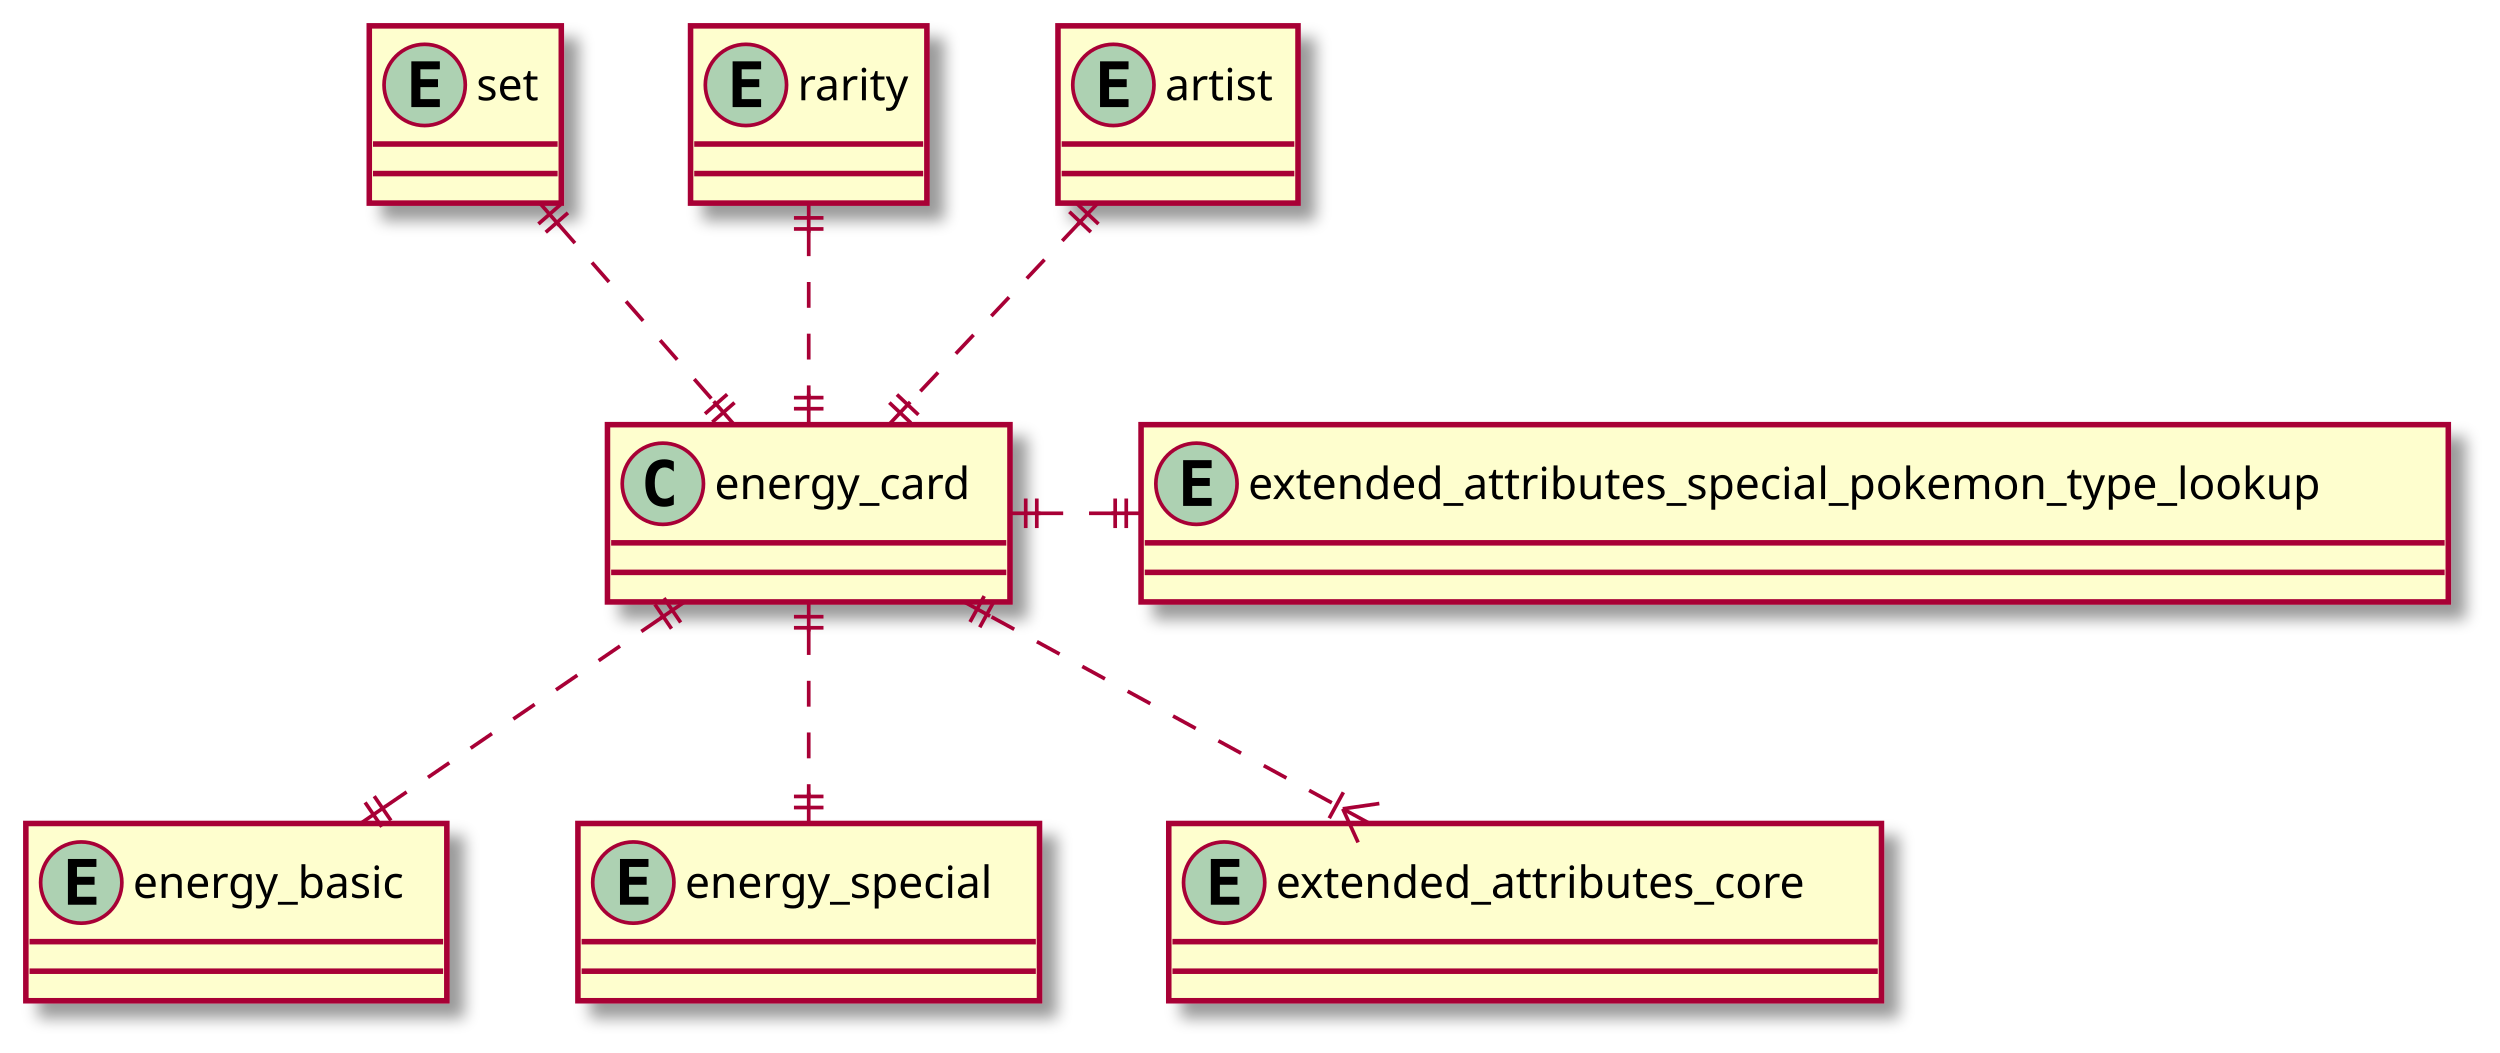
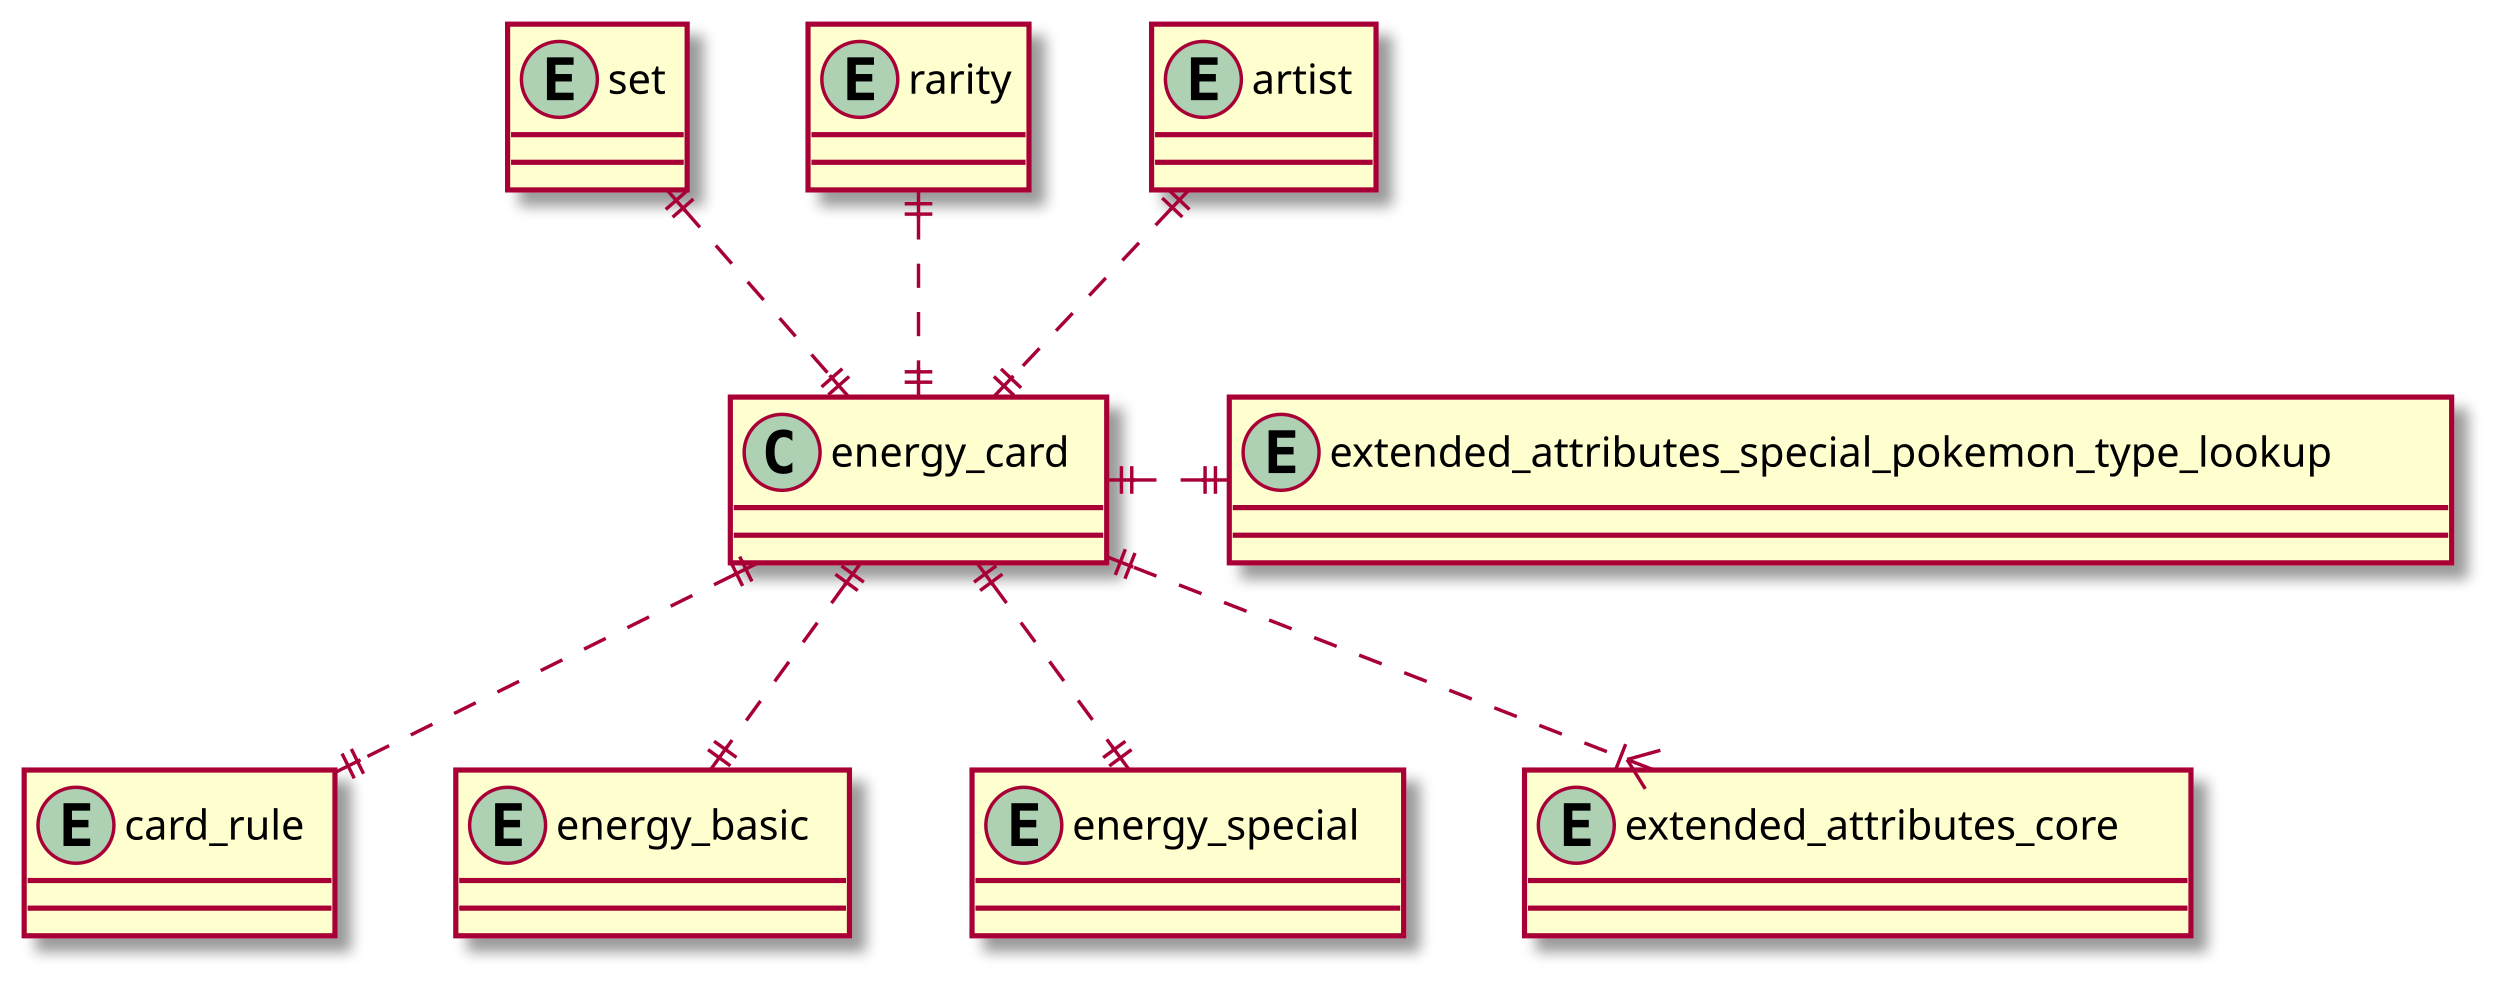
- <svg xmlns="http://www.w3.org/2000/svg" contentScriptType="application/ecmascript" contentStyleType="text/css" height="285px" preserveAspectRatio="none" style="width:677px;height:285px;" version="1.1" viewBox="0 0 677 285" width="677px" zoomAndPan="magnify">
+ <svg xmlns="http://www.w3.org/2000/svg" contentScriptType="application/ecmascript" contentStyleType="text/css" height="285px" preserveAspectRatio="none" style="width:724px;height:285px;" version="1.1" viewBox="0 0 724 285" width="724px" zoomAndPan="magnify">
  <defs>
-     <filter height="300%" id="f1efyn7kbvg5o9" width="300%" x="-1" y="-1">
+     <filter height="300%" id="f1nvz88vp0docc" width="300%" x="-1" y="-1">
      <feGaussianBlur result="blurOut" stdDeviation="2.0" />
      <feColorMatrix in="blurOut" result="blurOut2" type="matrix" values="0 0 0 0 0 0 0 0 0 0 0 0 0 0 0 0 0 0 .4 0" />
      <feOffset dx="4.0" dy="4.0" in="blurOut2" result="blurOut3" />
      <feBlend in="SourceGraphic" in2="blurOut3" mode="normal" />
    </filter>
  </defs>
  <g>
-     <rect codeLine="2" fill="#FEFECE" filter="url(#f1efyn7kbvg5o9)" height="48" id="artist" style="stroke:#A80036;stroke-width:1.5;" width="65" x="286.5" y="7" />
-     <ellipse cx="301.5" cy="23" fill="#ADD1B2" rx="11" ry="11" style="stroke:#A80036;stroke-width:1.0;" />
-     <path d="M305.609,29 L297.891,29 L297.891,16.609 L305.609,16.609 L305.609,18.766 L300.344,18.766 L300.344,21.438 L305.109,21.438 L305.109,23.594 L300.344,23.594 L300.344,26.844 L305.609,26.844 L305.609,29 Z " fill="#000000" />
-     <text fill="#000000" font-family="sans-serif" font-size="12" lengthAdjust="spacingAndGlyphs" textLength="33" x="315.5" y="27.154">artist</text>
-     <line style="stroke:#A80036;stroke-width:1.5;" x1="287.5" x2="350.5" y1="39" y2="39" />
-     <line style="stroke:#A80036;stroke-width:1.5;" x1="287.5" x2="350.5" y1="47" y2="47" />
-     <rect codeLine="3" fill="#FEFECE" filter="url(#f1efyn7kbvg5o9)" height="48" id="energy_basic" style="stroke:#A80036;stroke-width:1.5;" width="114" x="7" y="223" />
+     <rect codeLine="2" fill="#FEFECE" filter="url(#f1nvz88vp0docc)" height="48" id="artist" style="stroke:#A80036;stroke-width:1.5;" width="65" x="333.5" y="7" />
+     <ellipse cx="348.5" cy="23" fill="#ADD1B2" rx="11" ry="11" style="stroke:#A80036;stroke-width:1.0;" />
+     <path d="M352.609,29 L344.891,29 L344.891,16.609 L352.609,16.609 L352.609,18.766 L347.344,18.766 L347.344,21.438 L352.109,21.438 L352.109,23.594 L347.344,23.594 L347.344,26.844 L352.609,26.844 L352.609,29 Z " fill="#000000" />
+     <text fill="#000000" font-family="sans-serif" font-size="12" lengthAdjust="spacing" textLength="33" x="362.5" y="27.154">artist</text>
+     <line style="stroke:#A80036;stroke-width:1.5;" x1="334.5" x2="397.5" y1="39" y2="39" />
+     <line style="stroke:#A80036;stroke-width:1.5;" x1="334.5" x2="397.5" y1="47" y2="47" />
+     <rect codeLine="3" fill="#FEFECE" filter="url(#f1nvz88vp0docc)" height="48" id="card_rule" style="stroke:#A80036;stroke-width:1.5;" width="90" x="7" y="223" />
    <ellipse cx="22" cy="239" fill="#ADD1B2" rx="11" ry="11" style="stroke:#A80036;stroke-width:1.0;" />
    <path d="M26.109,245 L18.391,245 L18.391,232.609 L26.109,232.609 L26.109,234.766 L20.844,234.766 L20.844,237.438 L25.609,237.438 L25.609,239.594 L20.844,239.594 L20.844,242.844 L26.109,242.844 L26.109,245 Z " fill="#000000" />
-     <text fill="#000000" font-family="sans-serif" font-size="12" lengthAdjust="spacingAndGlyphs" textLength="82" x="36" y="243.154">energy_basic</text>
-     <line style="stroke:#A80036;stroke-width:1.5;" x1="8" x2="120" y1="255" y2="255" />
-     <line style="stroke:#A80036;stroke-width:1.5;" x1="8" x2="120" y1="263" y2="263" />
-     <rect codeLine="4" fill="#FEFECE" filter="url(#f1efyn7kbvg5o9)" height="48" id="energy_special" style="stroke:#A80036;stroke-width:1.5;" width="125" x="156.5" y="223" />
-     <ellipse cx="171.5" cy="239" fill="#ADD1B2" rx="11" ry="11" style="stroke:#A80036;stroke-width:1.0;" />
-     <path d="M175.609,245 L167.891,245 L167.891,232.609 L175.609,232.609 L175.609,234.766 L170.344,234.766 L170.344,237.438 L175.109,237.438 L175.109,239.594 L170.344,239.594 L170.344,242.844 L175.609,242.844 L175.609,245 Z " fill="#000000" />
-     <text fill="#000000" font-family="sans-serif" font-size="12" lengthAdjust="spacingAndGlyphs" textLength="93" x="185.5" y="243.154">energy_special</text>
-     <line style="stroke:#A80036;stroke-width:1.5;" x1="157.5" x2="280.5" y1="255" y2="255" />
-     <line style="stroke:#A80036;stroke-width:1.5;" x1="157.5" x2="280.5" y1="263" y2="263" />
-     <rect codeLine="5" fill="#FEFECE" filter="url(#f1efyn7kbvg5o9)" height="48" id="extended_attributes_core" style="stroke:#A80036;stroke-width:1.5;" width="193" x="316.5" y="223" />
-     <ellipse cx="331.5" cy="239" fill="#ADD1B2" rx="11" ry="11" style="stroke:#A80036;stroke-width:1.0;" />
-     <path d="M335.609,245 L327.891,245 L327.891,232.609 L335.609,232.609 L335.609,234.766 L330.344,234.766 L330.344,237.438 L335.109,237.438 L335.109,239.594 L330.344,239.594 L330.344,242.844 L335.609,242.844 L335.609,245 Z " fill="#000000" />
-     <text fill="#000000" font-family="sans-serif" font-size="12" lengthAdjust="spacingAndGlyphs" textLength="161" x="345.5" y="243.154">extended_attributes_core</text>
-     <line style="stroke:#A80036;stroke-width:1.5;" x1="317.5" x2="508.5" y1="255" y2="255" />
-     <line style="stroke:#A80036;stroke-width:1.5;" x1="317.5" x2="508.5" y1="263" y2="263" />
-     <rect codeLine="6" fill="#FEFECE" filter="url(#f1efyn7kbvg5o9)" height="48" id="extended_attributes_special_pokemon_type_lookup" style="stroke:#A80036;stroke-width:1.5;" width="354" x="309" y="115" />
-     <ellipse cx="324" cy="131" fill="#ADD1B2" rx="11" ry="11" style="stroke:#A80036;stroke-width:1.0;" />
-     <path d="M328.109,137 L320.391,137 L320.391,124.609 L328.109,124.609 L328.109,126.766 L322.844,126.766 L322.844,129.438 L327.609,129.438 L327.609,131.594 L322.844,131.594 L322.844,134.844 L328.109,134.844 L328.109,137 Z " fill="#000000" />
-     <text fill="#000000" font-family="sans-serif" font-size="12" lengthAdjust="spacingAndGlyphs" textLength="322" x="338" y="135.154">extended_attributes_special_pokemon_type_lookup</text>
-     <line style="stroke:#A80036;stroke-width:1.5;" x1="310" x2="662" y1="147" y2="147" />
-     <line style="stroke:#A80036;stroke-width:1.5;" x1="310" x2="662" y1="155" y2="155" />
-     <rect codeLine="7" fill="#FEFECE" filter="url(#f1efyn7kbvg5o9)" height="48" id="rarity" style="stroke:#A80036;stroke-width:1.5;" width="64" x="187" y="7" />
-     <ellipse cx="202" cy="23" fill="#ADD1B2" rx="11" ry="11" style="stroke:#A80036;stroke-width:1.0;" />
-     <path d="M206.109,29 L198.391,29 L198.391,16.609 L206.109,16.609 L206.109,18.766 L200.844,18.766 L200.844,21.438 L205.609,21.438 L205.609,23.594 L200.844,23.594 L200.844,26.844 L206.109,26.844 L206.109,29 Z " fill="#000000" />
-     <text fill="#000000" font-family="sans-serif" font-size="12" lengthAdjust="spacingAndGlyphs" textLength="32" x="216" y="27.154">rarity</text>
-     <line style="stroke:#A80036;stroke-width:1.5;" x1="188" x2="250" y1="39" y2="39" />
-     <line style="stroke:#A80036;stroke-width:1.5;" x1="188" x2="250" y1="47" y2="47" />
-     <rect codeLine="8" fill="#FEFECE" filter="url(#f1efyn7kbvg5o9)" height="48" id="set" style="stroke:#A80036;stroke-width:1.5;" width="52" x="100" y="7" />
-     <ellipse cx="115" cy="23" fill="#ADD1B2" rx="11" ry="11" style="stroke:#A80036;stroke-width:1.0;" />
-     <path d="M119.109,29 L111.391,29 L111.391,16.609 L119.109,16.609 L119.109,18.766 L113.844,18.766 L113.844,21.438 L118.609,21.438 L118.609,23.594 L113.844,23.594 L113.844,26.844 L119.109,26.844 L119.109,29 Z " fill="#000000" />
-     <text fill="#000000" font-family="sans-serif" font-size="12" lengthAdjust="spacingAndGlyphs" textLength="20" x="129" y="27.154">set</text>
-     <line style="stroke:#A80036;stroke-width:1.5;" x1="101" x2="151" y1="39" y2="39" />
-     <line style="stroke:#A80036;stroke-width:1.5;" x1="101" x2="151" y1="47" y2="47" />
-     <rect fill="#FEFECE" filter="url(#f1efyn7kbvg5o9)" height="48" id="energy_card" style="stroke:#A80036;stroke-width:1.5;" width="109" x="164.5" y="115" />
-     <ellipse cx="179.5" cy="131" fill="#ADD1B2" rx="11" ry="11" style="stroke:#A80036;stroke-width:1.0;" />
-     <path d="M182.469,136.641 Q181.891,136.938 181.25,137.078 Q180.609,137.234 179.906,137.234 Q177.406,137.234 176.078,135.594 Q174.766,133.938 174.766,130.812 Q174.766,127.688 176.078,126.031 Q177.406,124.375 179.906,124.375 Q180.609,124.375 181.25,124.531 Q181.906,124.688 182.469,124.984 L182.469,127.703 Q181.844,127.125 181.25,126.859 Q180.656,126.578 180.031,126.578 Q178.688,126.578 178,127.656 Q177.312,128.719 177.312,130.812 Q177.312,132.906 178,133.984 Q178.688,135.047 180.031,135.047 Q180.656,135.047 181.25,134.781 Q181.844,134.5 182.469,133.922 L182.469,136.641 Z " fill="#000000" />
-     <text fill="#000000" font-family="sans-serif" font-size="12" lengthAdjust="spacingAndGlyphs" textLength="77" x="193.5" y="135.154">energy_card</text>
-     <line style="stroke:#A80036;stroke-width:1.5;" x1="165.5" x2="272.5" y1="147" y2="147" />
-     <line style="stroke:#A80036;stroke-width:1.5;" x1="165.5" x2="272.5" y1="155" y2="155" />
-     <path codeLine="10" d="M292.46,60.13 C278.16,75.29 260.54,93.96 246.15,109.22 " fill="none" id="artist-energy_card" style="stroke:#A80036;stroke-width:1.0;stroke-dasharray:7.0,7.0;" />
-     <line style="stroke:#A80036;stroke-width:1.0;" x1="246.654" x2="240.829" y1="114.509" y2="109.026" />
-     <line style="stroke:#A80036;stroke-width:1.0;" x1="248.71" x2="242.885" y1="112.324" y2="106.841" />
-     <line style="stroke:#A80036;stroke-width:1.0;" x1="246.483" x2="241" y1="108.854" y2="114.68" />
-     <line style="stroke:#A80036;stroke-width:1.0;" x1="291.646" x2="297.463" y1="55.163" y2="60.654" />
-     <line style="stroke:#A80036;stroke-width:1.0;" x1="289.586" x2="295.404" y1="57.345" y2="62.836" />
-     <line style="stroke:#A80036;stroke-width:1.0;" x1="291.809" x2="297.3" y1="60.818" y2="55" />
-     <path codeLine="11" d="M179.45,167.05 C156.29,182.89 127.13,202.83 103.91,218.71 " fill="none" id="energy_card-energy_basic" style="stroke:#A80036;stroke-width:1.0;stroke-dasharray:7.0,7.0;" />
-     <line style="stroke:#A80036;stroke-width:1.0;" x1="103.391" x2="98.867" y1="223.897" y2="217.299" />
-     <line style="stroke:#A80036;stroke-width:1.0;" x1="105.865" x2="101.341" y1="222.201" y2="215.603" />
-     <line style="stroke:#A80036;stroke-width:1.0;" x1="104.428" x2="97.83" y1="218.336" y2="222.86" />
-     <line style="stroke:#A80036;stroke-width:1.0;" x1="179.811" x2="184.324" y1="161.954" y2="168.559" />
-     <line style="stroke:#A80036;stroke-width:1.0;" x1="177.334" x2="181.846" y1="163.646" y2="170.251" />
-     <line style="stroke:#A80036;stroke-width:1.0;" x1="178.764" x2="185.37" y1="167.513" y2="163" />
-     <path codeLine="12" d="M219,170.36 C219,184.52 219,201.35 219,215.53 " fill="none" id="energy_card-energy_special" style="stroke:#A80036;stroke-width:1.0;stroke-dasharray:7.0,7.0;" />
-     <line style="stroke:#A80036;stroke-width:1.0;" x1="223" x2="215" y1="218.68" y2="218.68" />
-     <line style="stroke:#A80036;stroke-width:1.0;" x1="223" x2="215" y1="215.68" y2="215.68" />
-     <line style="stroke:#A80036;stroke-width:1.0;" x1="219" x2="219" y1="214.68" y2="222.68" />
-     <line style="stroke:#A80036;stroke-width:1.0;" x1="215" x2="223" y1="167" y2="167" />
-     <line style="stroke:#A80036;stroke-width:1.0;" x1="215" x2="223" y1="170" y2="170" />
-     <line style="stroke:#A80036;stroke-width:1.0;" x1="219" x2="219" y1="171" y2="163" />
-     <path codeLine="13" d="M268.51,167.05 C297.62,182.96 334.3,203 363.42,218.91 " fill="none" id="energy_card-extended_attributes_core" style="stroke:#A80036;stroke-width:1.0;stroke-dasharray:7.0,7.0;" />
-     <line style="stroke:#A80036;stroke-width:1.0;" x1="363.628" x2="373.525" y1="219.027" y2="217.593" />
-     <line style="stroke:#A80036;stroke-width:1.0;" x1="363.628" x2="367.775" y1="219.027" y2="228.127" />
-     <line style="stroke:#A80036;stroke-width:1.0;" x1="363.628" x2="370.65" y1="219.027" y2="222.86" />
-     <line style="stroke:#A80036;stroke-width:1.0;" x1="363.789" x2="359.956" y1="214.558" y2="221.58" />
-     <line style="stroke:#A80036;stroke-width:1.0;" x1="262.686" x2="266.53" y1="168.43" y2="161.414" />
-     <line style="stroke:#A80036;stroke-width:1.0;" x1="265.317" x2="269.161" y1="169.871" y2="162.855" />
-     <line style="stroke:#A80036;stroke-width:1.0;" x1="268.116" x2="261.1" y1="166.844" y2="163" />
-     <path codeLine="14" d="M280.91,139 C287.93,139 294.95,139 301.97,139 " fill="none" id="energy_card-extended_attributes_special_pokemon_type_lookup" style="stroke:#A80036;stroke-width:1.0;stroke-dasharray:7.0,7.0;" />
-     <line style="stroke:#A80036;stroke-width:1.0;" x1="304.99" x2="304.99" y1="135" y2="143" />
-     <line style="stroke:#A80036;stroke-width:1.0;" x1="301.99" x2="301.99" y1="135" y2="143" />
-     <line style="stroke:#A80036;stroke-width:1.0;" x1="300.99" x2="308.99" y1="139" y2="139" />
-     <line style="stroke:#A80036;stroke-width:1.0;" x1="277.76" x2="277.76" y1="143" y2="135" />
-     <line style="stroke:#A80036;stroke-width:1.0;" x1="280.76" x2="280.76" y1="143" y2="135" />
-     <line style="stroke:#A80036;stroke-width:1.0;" x1="281.76" x2="273.76" y1="139" y2="139" />
-     <path codeLine="15" d="M219,62.36 C219,76.52 219,93.35 219,107.53 " fill="none" id="rarity-energy_card" style="stroke:#A80036;stroke-width:1.0;stroke-dasharray:7.0,7.0;" />
-     <line style="stroke:#A80036;stroke-width:1.0;" x1="223" x2="215" y1="110.68" y2="110.68" />
-     <line style="stroke:#A80036;stroke-width:1.0;" x1="223" x2="215" y1="107.68" y2="107.68" />
-     <line style="stroke:#A80036;stroke-width:1.0;" x1="219" x2="219" y1="106.68" y2="114.68" />
-     <line style="stroke:#A80036;stroke-width:1.0;" x1="215" x2="223" y1="59" y2="59" />
-     <line style="stroke:#A80036;stroke-width:1.0;" x1="215" x2="223" y1="62" y2="62" />
-     <line style="stroke:#A80036;stroke-width:1.0;" x1="219" x2="219" y1="63" y2="55" />
-     <path codeLine="16" d="M151.07,60.57 C164.31,75.67 180.53,94.15 193.8,109.27 " fill="none" id="set-energy_card" style="stroke:#A80036;stroke-width:1.0;stroke-dasharray:7.0,7.0;" />
-     <line style="stroke:#A80036;stroke-width:1.0;" x1="198.908" x2="192.895" y1="109.035" y2="114.312" />
-     <line style="stroke:#A80036;stroke-width:1.0;" x1="196.929" x2="190.916" y1="106.78" y2="112.058" />
-     <line style="stroke:#A80036;stroke-width:1.0;" x1="193.263" x2="198.54" y1="108.668" y2="114.68" />
-     <line style="stroke:#A80036;stroke-width:1.0;" x1="145.805" x2="151.824" y1="60.644" y2="55.375" />
-     <line style="stroke:#A80036;stroke-width:1.0;" x1="147.781" x2="153.8" y1="62.902" y2="57.633" />
-     <line style="stroke:#A80036;stroke-width:1.0;" x1="151.449" x2="146.18" y1="61.02" y2="55" />
+     <text fill="#000000" font-family="sans-serif" font-size="12" lengthAdjust="spacing" textLength="58" x="36" y="243.154">card_rule</text>
+     <line style="stroke:#A80036;stroke-width:1.5;" x1="8" x2="96" y1="255" y2="255" />
+     <line style="stroke:#A80036;stroke-width:1.5;" x1="8" x2="96" y1="263" y2="263" />
+     <rect codeLine="4" fill="#FEFECE" filter="url(#f1nvz88vp0docc)" height="48" id="energy_basic" style="stroke:#A80036;stroke-width:1.5;" width="114" x="132" y="223" />
+     <ellipse cx="147" cy="239" fill="#ADD1B2" rx="11" ry="11" style="stroke:#A80036;stroke-width:1.0;" />
+     <path d="M151.109,245 L143.391,245 L143.391,232.609 L151.109,232.609 L151.109,234.766 L145.844,234.766 L145.844,237.438 L150.609,237.438 L150.609,239.594 L145.844,239.594 L145.844,242.844 L151.109,242.844 L151.109,245 Z " fill="#000000" />
+     <text fill="#000000" font-family="sans-serif" font-size="12" lengthAdjust="spacing" textLength="82" x="161" y="243.154">energy_basic</text>
+     <line style="stroke:#A80036;stroke-width:1.5;" x1="133" x2="245" y1="255" y2="255" />
+     <line style="stroke:#A80036;stroke-width:1.5;" x1="133" x2="245" y1="263" y2="263" />
+     <rect codeLine="5" fill="#FEFECE" filter="url(#f1nvz88vp0docc)" height="48" id="energy_special" style="stroke:#A80036;stroke-width:1.5;" width="125" x="281.5" y="223" />
+     <ellipse cx="296.5" cy="239" fill="#ADD1B2" rx="11" ry="11" style="stroke:#A80036;stroke-width:1.0;" />
+     <path d="M300.609,245 L292.891,245 L292.891,232.609 L300.609,232.609 L300.609,234.766 L295.344,234.766 L295.344,237.438 L300.109,237.438 L300.109,239.594 L295.344,239.594 L295.344,242.844 L300.609,242.844 L300.609,245 Z " fill="#000000" />
+     <text fill="#000000" font-family="sans-serif" font-size="12" lengthAdjust="spacing" textLength="93" x="310.5" y="243.154">energy_special</text>
+     <line style="stroke:#A80036;stroke-width:1.5;" x1="282.5" x2="405.5" y1="255" y2="255" />
+     <line style="stroke:#A80036;stroke-width:1.5;" x1="282.5" x2="405.5" y1="263" y2="263" />
+     <rect codeLine="6" fill="#FEFECE" filter="url(#f1nvz88vp0docc)" height="48" id="extended_attributes_core" style="stroke:#A80036;stroke-width:1.5;" width="193" x="441.5" y="223" />
+     <ellipse cx="456.5" cy="239" fill="#ADD1B2" rx="11" ry="11" style="stroke:#A80036;stroke-width:1.0;" />
+     <path d="M460.609,245 L452.891,245 L452.891,232.609 L460.609,232.609 L460.609,234.766 L455.344,234.766 L455.344,237.438 L460.109,237.438 L460.109,239.594 L455.344,239.594 L455.344,242.844 L460.609,242.844 L460.609,245 Z " fill="#000000" />
+     <text fill="#000000" font-family="sans-serif" font-size="12" lengthAdjust="spacing" textLength="161" x="470.5" y="243.154">extended_attributes_core</text>
+     <line style="stroke:#A80036;stroke-width:1.5;" x1="442.5" x2="633.5" y1="255" y2="255" />
+     <line style="stroke:#A80036;stroke-width:1.5;" x1="442.5" x2="633.5" y1="263" y2="263" />
+     <rect codeLine="7" fill="#FEFECE" filter="url(#f1nvz88vp0docc)" height="48" id="extended_attributes_special_pokemon_type_lookup" style="stroke:#A80036;stroke-width:1.5;" width="354" x="356" y="115" />
+     <ellipse cx="371" cy="131" fill="#ADD1B2" rx="11" ry="11" style="stroke:#A80036;stroke-width:1.0;" />
+     <path d="M375.109,137 L367.391,137 L367.391,124.609 L375.109,124.609 L375.109,126.766 L369.844,126.766 L369.844,129.438 L374.609,129.438 L374.609,131.594 L369.844,131.594 L369.844,134.844 L375.109,134.844 L375.109,137 Z " fill="#000000" />
+     <text fill="#000000" font-family="sans-serif" font-size="12" lengthAdjust="spacing" textLength="322" x="385" y="135.154">extended_attributes_special_pokemon_type_lookup</text>
+     <line style="stroke:#A80036;stroke-width:1.5;" x1="357" x2="709" y1="147" y2="147" />
+     <line style="stroke:#A80036;stroke-width:1.5;" x1="357" x2="709" y1="155" y2="155" />
+     <rect codeLine="8" fill="#FEFECE" filter="url(#f1nvz88vp0docc)" height="48" id="rarity" style="stroke:#A80036;stroke-width:1.5;" width="64" x="234" y="7" />
+     <ellipse cx="249" cy="23" fill="#ADD1B2" rx="11" ry="11" style="stroke:#A80036;stroke-width:1.0;" />
+     <path d="M253.109,29 L245.391,29 L245.391,16.609 L253.109,16.609 L253.109,18.766 L247.844,18.766 L247.844,21.438 L252.609,21.438 L252.609,23.594 L247.844,23.594 L247.844,26.844 L253.109,26.844 L253.109,29 Z " fill="#000000" />
+     <text fill="#000000" font-family="sans-serif" font-size="12" lengthAdjust="spacing" textLength="32" x="263" y="27.154">rarity</text>
+     <line style="stroke:#A80036;stroke-width:1.5;" x1="235" x2="297" y1="39" y2="39" />
+     <line style="stroke:#A80036;stroke-width:1.5;" x1="235" x2="297" y1="47" y2="47" />
+     <rect codeLine="9" fill="#FEFECE" filter="url(#f1nvz88vp0docc)" height="48" id="set" style="stroke:#A80036;stroke-width:1.5;" width="52" x="147" y="7" />
+     <ellipse cx="162" cy="23" fill="#ADD1B2" rx="11" ry="11" style="stroke:#A80036;stroke-width:1.0;" />
+     <path d="M166.109,29 L158.391,29 L158.391,16.609 L166.109,16.609 L166.109,18.766 L160.844,18.766 L160.844,21.438 L165.609,21.438 L165.609,23.594 L160.844,23.594 L160.844,26.844 L166.109,26.844 L166.109,29 Z " fill="#000000" />
+     <text fill="#000000" font-family="sans-serif" font-size="12" lengthAdjust="spacing" textLength="20" x="176" y="27.154">set</text>
+     <line style="stroke:#A80036;stroke-width:1.5;" x1="148" x2="198" y1="39" y2="39" />
+     <line style="stroke:#A80036;stroke-width:1.5;" x1="148" x2="198" y1="47" y2="47" />
+     <rect fill="#FEFECE" filter="url(#f1nvz88vp0docc)" height="48" id="energy_card" style="stroke:#A80036;stroke-width:1.5;" width="109" x="211.5" y="115" />
+     <ellipse cx="226.5" cy="131" fill="#ADD1B2" rx="11" ry="11" style="stroke:#A80036;stroke-width:1.0;" />
+     <path d="M229.469,136.641 Q228.891,136.938 228.25,137.078 Q227.609,137.234 226.906,137.234 Q224.406,137.234 223.078,135.594 Q221.766,133.938 221.766,130.812 Q221.766,127.688 223.078,126.031 Q224.406,124.375 226.906,124.375 Q227.609,124.375 228.25,124.531 Q228.906,124.688 229.469,124.984 L229.469,127.703 Q228.844,127.125 228.25,126.859 Q227.656,126.578 227.031,126.578 Q225.688,126.578 225,127.656 Q224.312,128.719 224.312,130.812 Q224.312,132.906 225,133.984 Q225.688,135.047 227.031,135.047 Q227.656,135.047 228.25,134.781 Q228.844,134.5 229.469,133.922 L229.469,136.641 Z " fill="#000000" />
+     <text fill="#000000" font-family="sans-serif" font-size="12" lengthAdjust="spacing" textLength="77" x="240.5" y="135.154">energy_card</text>
+     <line style="stroke:#A80036;stroke-width:1.5;" x1="212.5" x2="319.5" y1="147" y2="147" />
+     <line style="stroke:#A80036;stroke-width:1.5;" x1="212.5" x2="319.5" y1="155" y2="155" />
+     <path codeLine="11" d="M339.46,60.13 C325.16,75.29 307.54,93.96 293.15,109.22 " fill="none" id="artist-energy_card" style="stroke:#A80036;stroke-width:1.0;stroke-dasharray:7.0,7.0;" />
+     <line style="stroke:#A80036;stroke-width:1.0;" x1="293.654" x2="287.829" y1="114.509" y2="109.026" />
+     <line style="stroke:#A80036;stroke-width:1.0;" x1="295.71" x2="289.885" y1="112.324" y2="106.841" />
+     <line style="stroke:#A80036;stroke-width:1.0;" x1="293.483" x2="288" y1="108.854" y2="114.68" />
+     <line style="stroke:#A80036;stroke-width:1.0;" x1="338.646" x2="344.463" y1="55.163" y2="60.654" />
+     <line style="stroke:#A80036;stroke-width:1.0;" x1="336.586" x2="342.404" y1="57.345" y2="62.836" />
+     <line style="stroke:#A80036;stroke-width:1.0;" x1="338.809" x2="344.3" y1="60.818" y2="55" />
+     <path codeLine="12" d="M213.05,166.23 C179.7,182.75 136.85,203.97 103.73,220.38 " fill="none" id="energy_card-card_rule" style="stroke:#A80036;stroke-width:1.0;stroke-dasharray:7.0,7.0;" />
+     <line style="stroke:#A80036;stroke-width:1.0;" x1="102.598" x2="99.053" y1="225.403" y2="218.232" />
+     <line style="stroke:#A80036;stroke-width:1.0;" x1="105.288" x2="101.743" y1="224.074" y2="216.902" />
+     <line style="stroke:#A80036;stroke-width:1.0;" x1="104.412" x2="97.24" y1="220.045" y2="223.59" />
+     <line style="stroke:#A80036;stroke-width:1.0;" x1="214.212" x2="217.757" y1="161.187" y2="168.358" />
+     <line style="stroke:#A80036;stroke-width:1.0;" x1="211.522" x2="215.067" y1="162.516" y2="169.688" />
+     <line style="stroke:#A80036;stroke-width:1.0;" x1="212.398" x2="219.57" y1="166.545" y2="163" />
+     <path codeLine="13" d="M244.92,169.01 C234.1,183.91 220.95,202.02 210.12,216.93 " fill="none" id="energy_card-energy_basic" style="stroke:#A80036;stroke-width:1.0;stroke-dasharray:7.0,7.0;" />
+     <line style="stroke:#A80036;stroke-width:1.0;" x1="211.525" x2="205.042" y1="221.782" y2="217.095" />
+     <line style="stroke:#A80036;stroke-width:1.0;" x1="213.283" x2="206.799" y1="219.351" y2="214.664" />
+     <line style="stroke:#A80036;stroke-width:1.0;" x1="210.627" x2="205.94" y1="216.197" y2="222.68" />
+     <line style="stroke:#A80036;stroke-width:1.0;" x1="243.702" x2="250.172" y1="163.882" y2="168.588" />
+     <line style="stroke:#A80036;stroke-width:1.0;" x1="241.938" x2="248.408" y1="166.309" y2="171.014" />
+     <line style="stroke:#A80036;stroke-width:1.0;" x1="244.585" x2="249.29" y1="169.47" y2="163" />
+     <path codeLine="14" d="M287.35,169.01 C298.31,183.91 311.64,202.02 322.61,216.93 " fill="none" id="energy_card-energy_special" style="stroke:#A80036;stroke-width:1.0;stroke-dasharray:7.0,7.0;" />
+     <line style="stroke:#A80036;stroke-width:1.0;" x1="327.69" x2="321.247" y1="217.087" y2="221.83" />
+     <line style="stroke:#A80036;stroke-width:1.0;" x1="325.912" x2="319.469" y1="214.671" y2="219.414" />
+     <line style="stroke:#A80036;stroke-width:1.0;" x1="322.098" x2="326.84" y1="216.237" y2="222.68" />
+     <line style="stroke:#A80036;stroke-width:1.0;" x1="282.063" x2="288.512" y1="168.591" y2="163.857" />
+     <line style="stroke:#A80036;stroke-width:1.0;" x1="283.838" x2="290.287" y1="171.01" y2="166.275" />
+     <line style="stroke:#A80036;stroke-width:1.0;" x1="287.654" x2="282.92" y1="169.449" y2="163" />
+     <path codeLine="15" d="M328.39,164.31 C371,180.92 427.39,202.89 470.95,219.87 " fill="none" id="energy_card-extended_attributes_core" style="stroke:#A80036;stroke-width:1.0;stroke-dasharray:7.0,7.0;" />
+     <line style="stroke:#A80036;stroke-width:1.0;" x1="471.199" x2="480.834" y1="219.958" y2="217.282" />
+     <line style="stroke:#A80036;stroke-width:1.0;" x1="471.199" x2="476.466" y1="219.958" y2="228.458" />
+     <line style="stroke:#A80036;stroke-width:1.0;" x1="471.199" x2="478.65" y1="219.958" y2="222.87" />
+     <line style="stroke:#A80036;stroke-width:1.0;" x1="470.792" x2="467.88" y1="215.504" y2="222.956" />
+     <line style="stroke:#A80036;stroke-width:1.0;" x1="322.99" x2="325.902" y1="166.502" y2="159.05" />
+     <line style="stroke:#A80036;stroke-width:1.0;" x1="325.784" x2="328.696" y1="167.594" y2="160.142" />
+     <line style="stroke:#A80036;stroke-width:1.0;" x1="328.171" x2="320.72" y1="164.232" y2="161.32" />
+     <path codeLine="16" d="M327.91,139 C334.93,139 341.95,139 348.97,139 " fill="none" id="energy_card-extended_attributes_special_pokemon_type_lookup" style="stroke:#A80036;stroke-width:1.0;stroke-dasharray:7.0,7.0;" />
+     <line style="stroke:#A80036;stroke-width:1.0;" x1="351.99" x2="351.99" y1="135" y2="143" />
+     <line style="stroke:#A80036;stroke-width:1.0;" x1="348.99" x2="348.99" y1="135" y2="143" />
+     <line style="stroke:#A80036;stroke-width:1.0;" x1="347.99" x2="355.99" y1="139" y2="139" />
+     <line style="stroke:#A80036;stroke-width:1.0;" x1="324.76" x2="324.76" y1="143" y2="135" />
+     <line style="stroke:#A80036;stroke-width:1.0;" x1="327.76" x2="327.76" y1="143" y2="135" />
+     <line style="stroke:#A80036;stroke-width:1.0;" x1="328.76" x2="320.76" y1="139" y2="139" />
+     <path codeLine="17" d="M266,62.36 C266,76.52 266,93.35 266,107.53 " fill="none" id="rarity-energy_card" style="stroke:#A80036;stroke-width:1.0;stroke-dasharray:7.0,7.0;" />
+     <line style="stroke:#A80036;stroke-width:1.0;" x1="270" x2="262" y1="110.68" y2="110.68" />
+     <line style="stroke:#A80036;stroke-width:1.0;" x1="270" x2="262" y1="107.68" y2="107.68" />
+     <line style="stroke:#A80036;stroke-width:1.0;" x1="266" x2="266" y1="106.68" y2="114.68" />
+     <line style="stroke:#A80036;stroke-width:1.0;" x1="262" x2="270" y1="59" y2="59" />
+     <line style="stroke:#A80036;stroke-width:1.0;" x1="262" x2="270" y1="62" y2="62" />
+     <line style="stroke:#A80036;stroke-width:1.0;" x1="266" x2="266" y1="63" y2="55" />
+     <path codeLine="18" d="M198.07,60.57 C211.31,75.67 227.53,94.15 240.8,109.27 " fill="none" id="set-energy_card" style="stroke:#A80036;stroke-width:1.0;stroke-dasharray:7.0,7.0;" />
+     <line style="stroke:#A80036;stroke-width:1.0;" x1="245.908" x2="239.895" y1="109.035" y2="114.312" />
+     <line style="stroke:#A80036;stroke-width:1.0;" x1="243.929" x2="237.916" y1="106.78" y2="112.058" />
+     <line style="stroke:#A80036;stroke-width:1.0;" x1="240.263" x2="245.54" y1="108.668" y2="114.68" />
+     <line style="stroke:#A80036;stroke-width:1.0;" x1="192.805" x2="198.824" y1="60.644" y2="55.375" />
+     <line style="stroke:#A80036;stroke-width:1.0;" x1="194.781" x2="200.8" y1="62.902" y2="57.633" />
+     <line style="stroke:#A80036;stroke-width:1.0;" x1="198.449" x2="193.18" y1="61.02" y2="55" />
  </g>
</svg>
